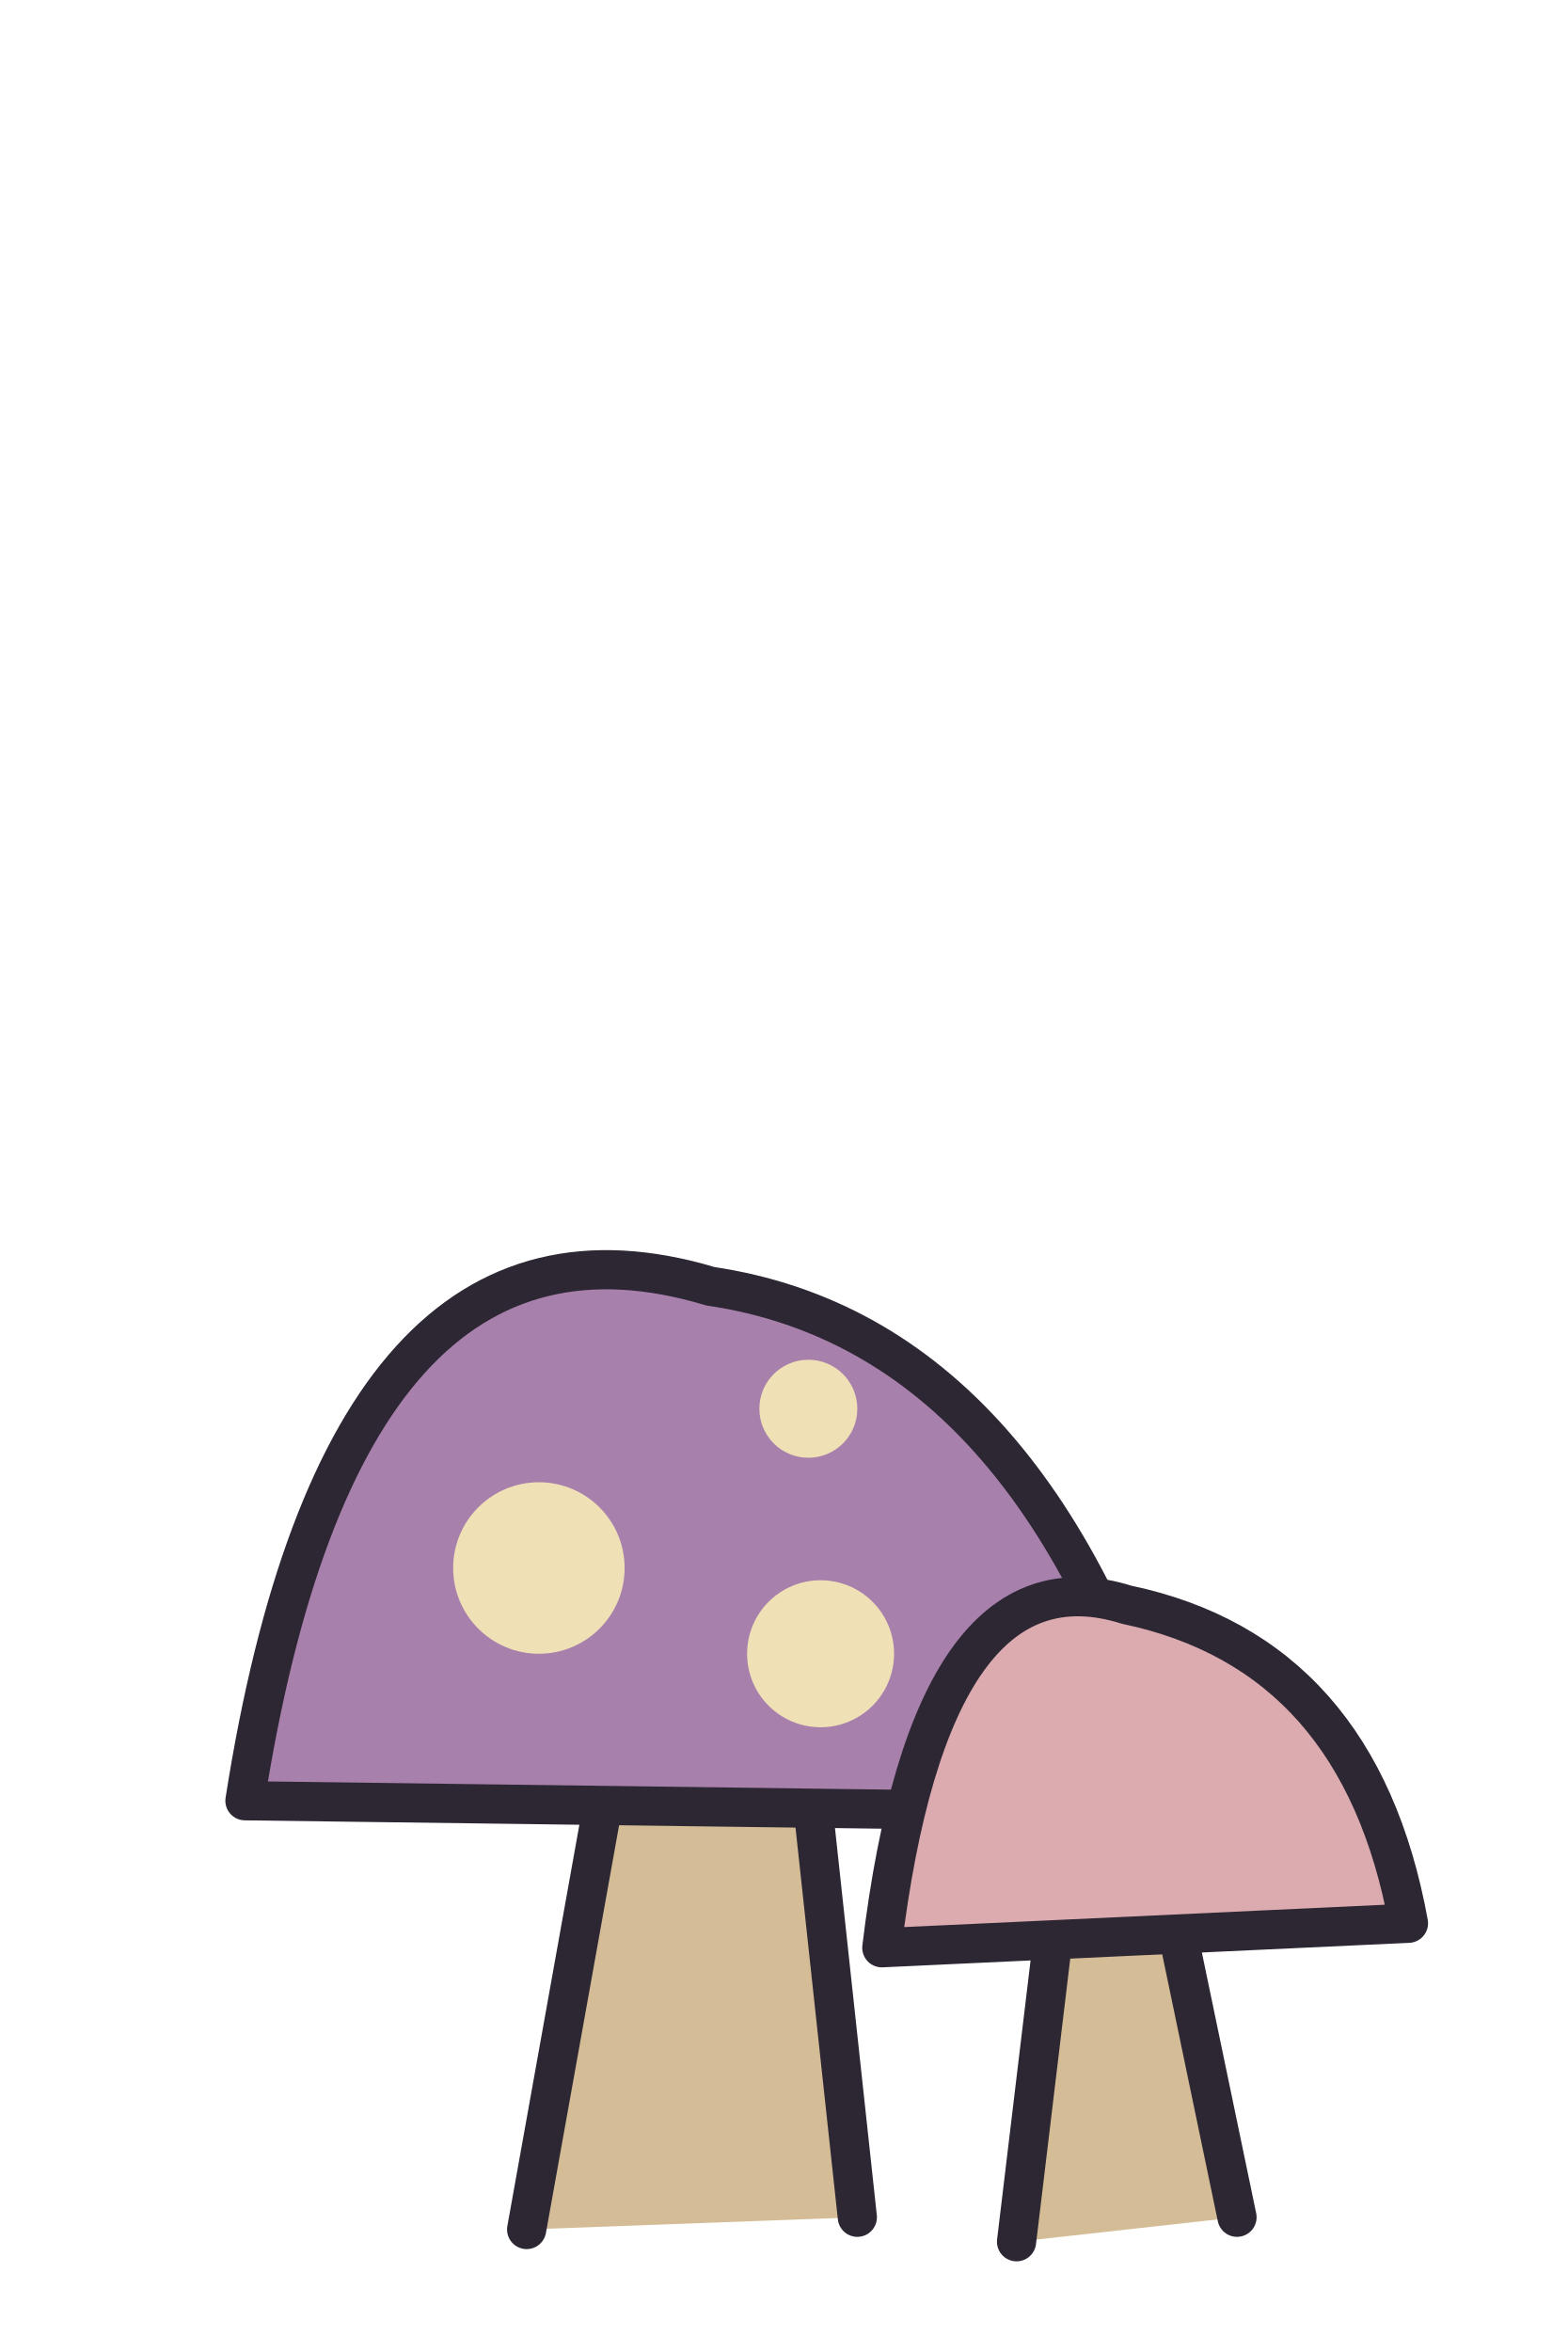
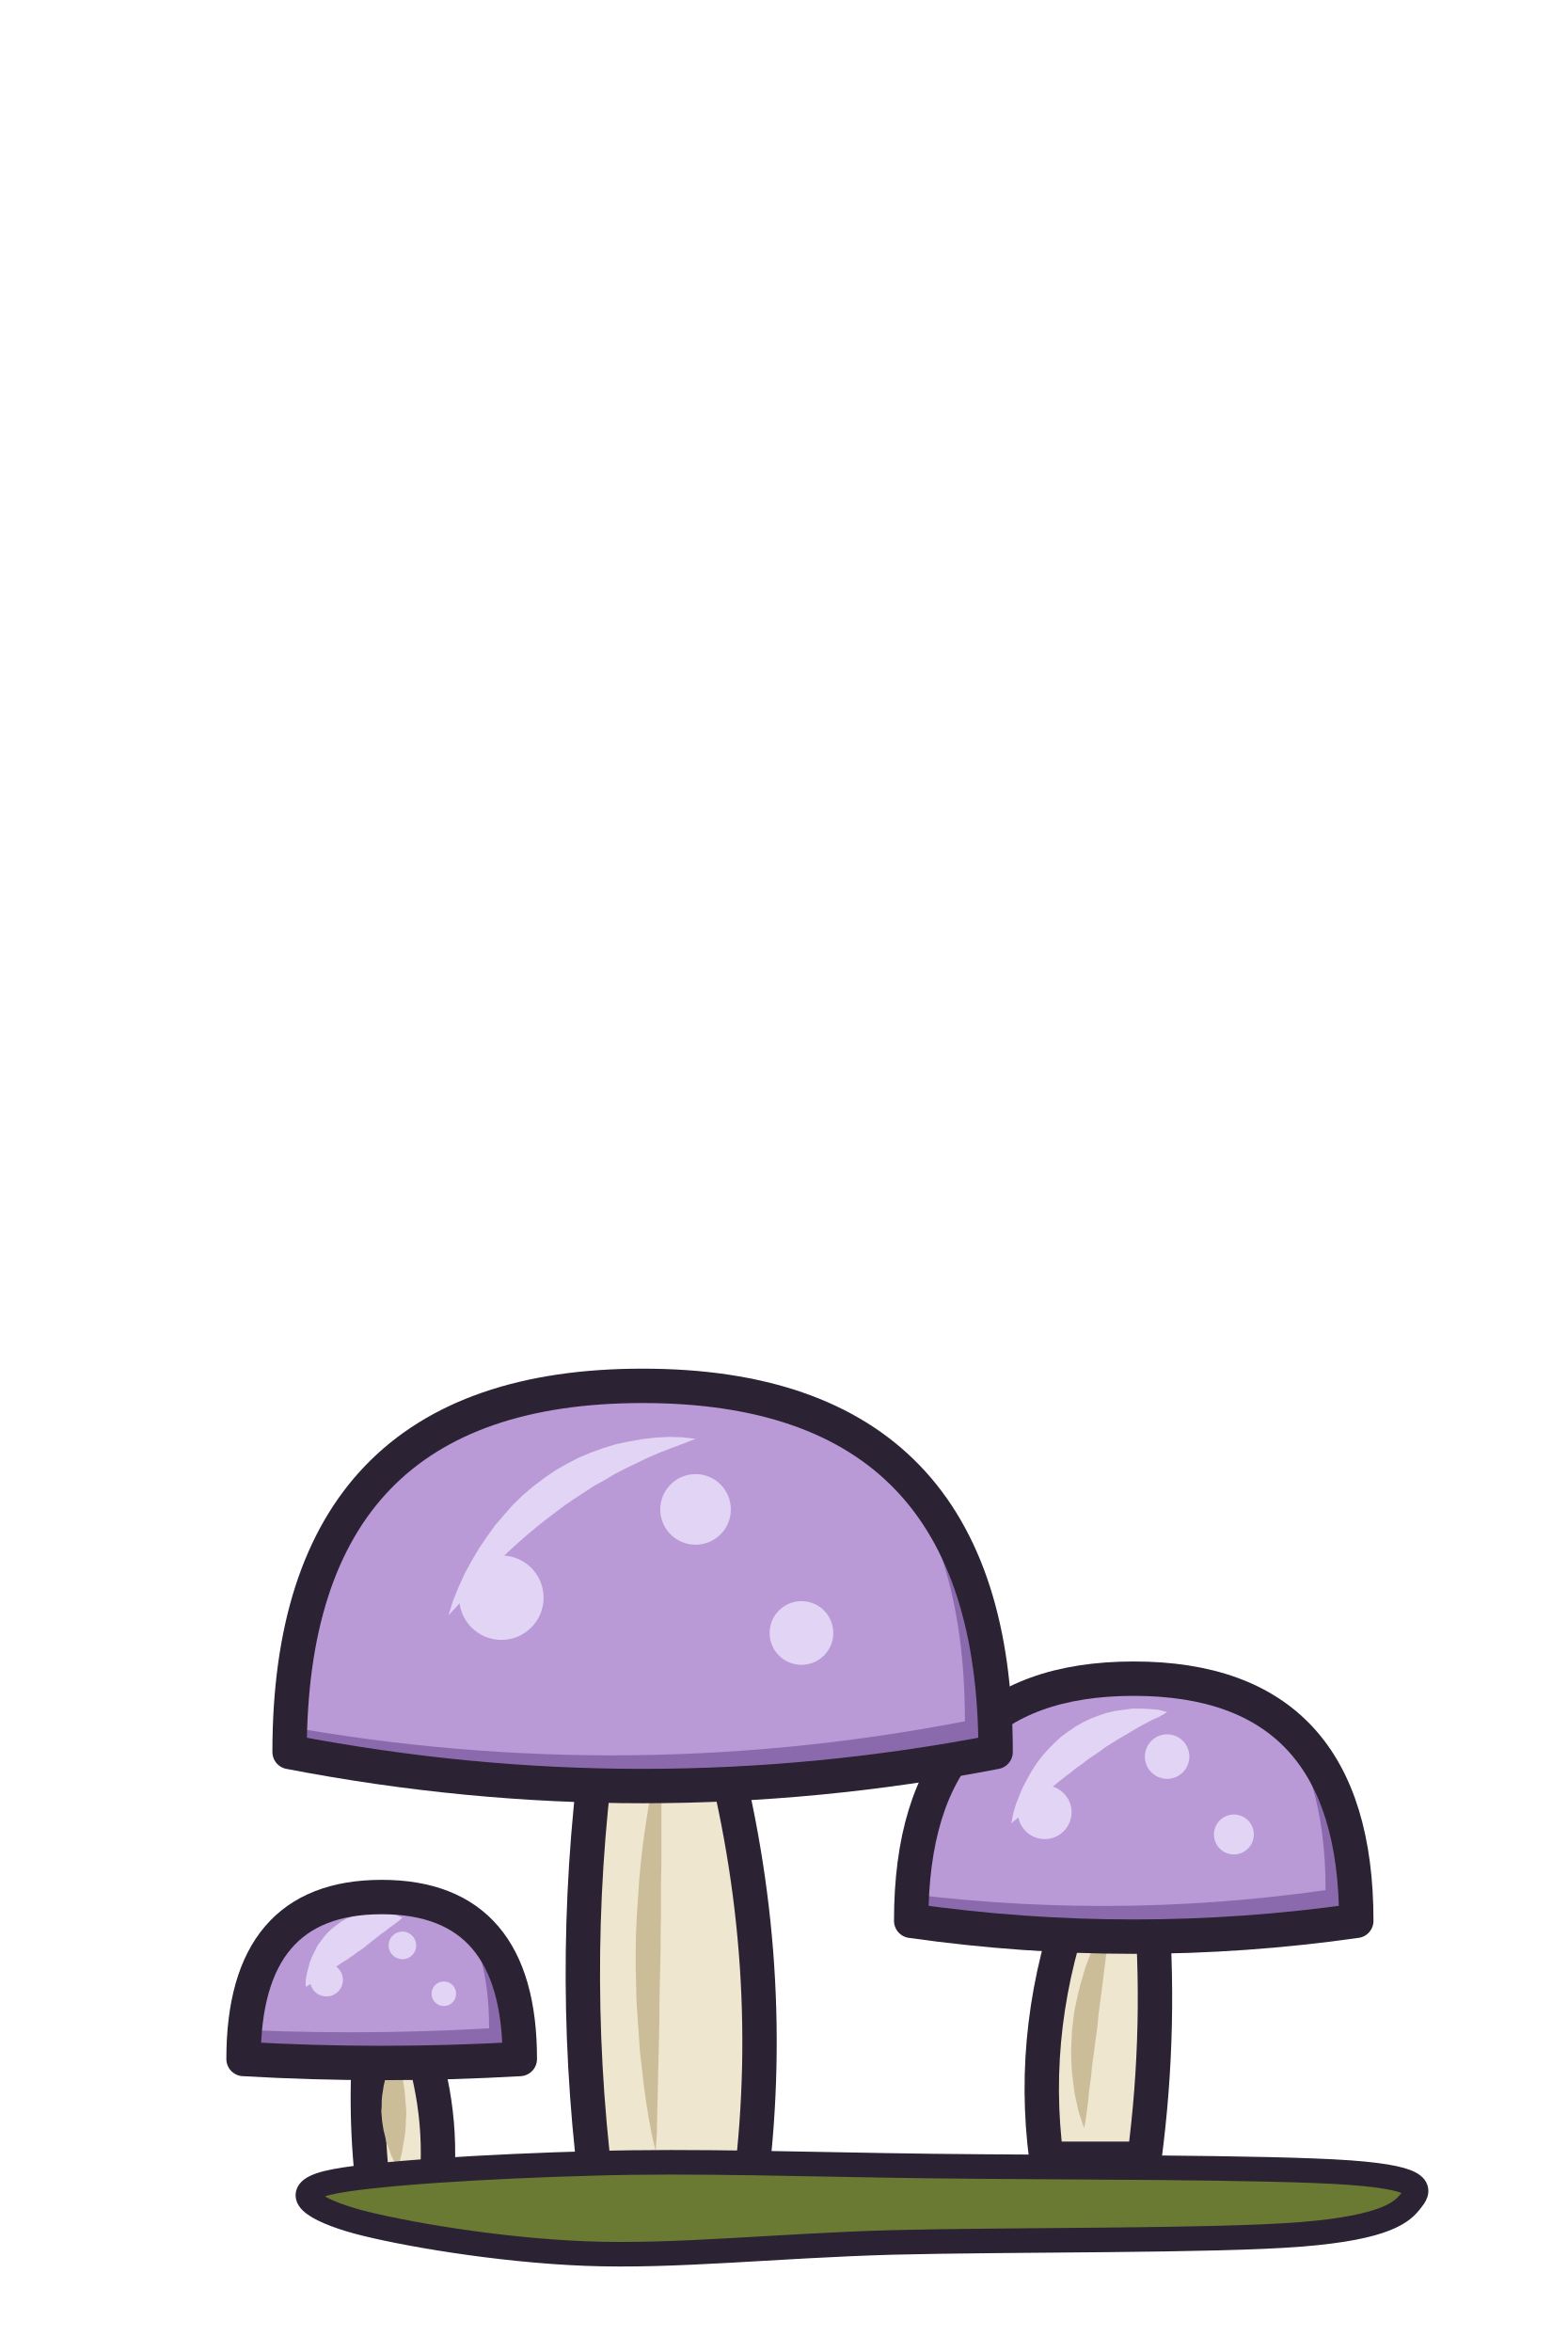
- <svg xmlns="http://www.w3.org/2000/svg" width="128" height="192" viewBox="0 0 128 192">
-   <g stroke="#2d2734" stroke-width="3.2" stroke-linecap="round" stroke-linejoin="round">
-     <path d="M43 182l7-39 16 1 4 37" fill="#d4bd96" />
-     <path d="M20 147q8-51 38-42 27 4 38 43z" fill="#a880ac" />
-     <g fill="#efe0b6" stroke="none">
-       <circle cx="44" cy="128" r="7" />
-       <circle cx="67" cy="135" r="6" />
-       <circle cx="66" cy="115" r="4" />
+ <svg xmlns="http://www.w3.org/2000/svg" width="256" height="384" viewBox="0 0 512 768">
+   <defs>
+     <clipPath id="c32">
+       <path d="M282 668 Q282 604.9 340 604.9 Q398 604.9 398 668 Q340 676.24 282 668 Z" />
+     </clipPath>
+     <clipPath id="c33">
+       <path d="M120 624 Q120 528.6 212 528.6 Q304 528.6 304 624 Q212 641.76 120 624 Z" />
+     </clipPath>
+     <clipPath id="c34">
+       <path d="M108 704 Q108 661.8 144 661.8 Q180 661.8 180 704 Q144 706.08 108 704 Z" />
+     </clipPath>
+   </defs>
+   <g stroke="#2b2233" stroke-linejoin="round" stroke-linecap="round" stroke-width="8.00">
+     <g transform="translate(-55.8 -209.9) scale(1.25316)">
+       <path d="M317.24 730 Q312.6 695.0 325.72 660 L344.28 660 Q347.4 695.0 342.76 730 Z" fill="#efe6cf" stroke-width="8.96" />
+       <path d="M327.1 722.0 L327.5 719.7 L327.8 717.4 L328.1 715.1 L328.3 712.9 L328.6 710.6 L328.9 708.4 L329.1 706.2 L329.4 703.9 L329.7 701.7 L330.0 699.4 L330.3 697.2 L330.6 694.9 L330.8 692.6 L331.1 690.3 L331.4 688.0 L331.7 685.7 L332.0 683.3 L332.3 680.9 L332.6 678.5 L332.9 676.1 L333.2 673.6 L333.5 671.1 L333.8 668.6 L334.0 666.0 L334.0 666.0 L332.6 668.2 L331.4 670.5 L330.3 672.8 L329.3 675.1 L328.4 677.5 L327.5 679.8 L326.8 682.2 L326.1 684.6 L325.5 686.9 L325.0 689.3 L324.5 691.7 L324.2 694.1 L323.9 696.5 L323.8 698.9 L323.7 701.3 L323.7 703.6 L323.8 706.0 L324.0 708.4 L324.3 710.7 L324.6 713.0 L325.1 715.3 L325.6 717.6 L326.3 719.8 L327.1 722.0 Z" fill="#cbbd98" stroke="none" opacity="1" />
+       <path d="M282 668 Q282 604.9 340 604.9 Q398 604.9 398 668 Q340 676.24 282 668 Z" fill="#8a6aad" stroke="none" />
+       <g clip-path="url(#c32)">
+         <path d="M282 668 Q282 604.9 340 604.9 Q398 604.9 398 668 Q340 676.24 282 668 Z" fill="#b99ad6" stroke="none" transform="translate(-8 -8)" />
+         <path d="M308.1 642.6 L310.1 640.9 L311.9 639.2 L313.6 637.6 L315.3 636.1 L317.0 634.6 L318.7 633.2 L320.3 631.9 L321.9 630.6 L323.5 629.4 L325.0 628.2 L326.6 627.1 L328.1 625.9 L329.6 624.9 L331.2 623.8 L332.7 622.7 L334.3 621.7 L335.9 620.7 L337.6 619.7 L339.3 618.7 L341.0 617.7 L342.8 616.7 L344.7 615.7 L346.7 614.8 L348.7 613.6 L348.7 613.6 L346.4 613.0 L344.1 612.8 L341.9 612.7 L339.6 612.7 L337.4 613.0 L335.2 613.3 L333.0 613.8 L330.9 614.5 L328.8 615.3 L326.7 616.3 L324.8 617.4 L322.9 618.7 L321.1 620.0 L319.4 621.6 L317.8 623.2 L316.2 625.0 L314.8 626.8 L313.5 628.8 L312.3 630.9 L311.2 633.0 L310.2 635.3 L309.3 637.6 L308.6 640.0 L308.1 642.6 Z" fill="#e2d4f4" stroke="none" opacity="1" />
+       </g>
+       <path d="M282 668 Q282 604.9 340 604.9 Q398 604.9 398 668 Q340 676.24 282 668 Z" fill="none" stroke-width="8.96" />
+       <circle cx="316.8" cy="639.7" r="7.0" fill="#e2d4f4" stroke="none" />
+       <circle cx="348.7" cy="625.2" r="5.8" fill="#e2d4f4" stroke="none" />
+       <circle cx="366.1" cy="645.5" r="5.2" fill="#e2d4f4" stroke="none" />
+       <path d="M199.76 736 Q192.4 676.0 201.28 616 L230.72 616 Q247.6 676.0 240.24 736 Z" fill="#efe6cf" stroke-width="8.96" />
+       <path d="M215.4 728.0 L215.7 723.6 L215.8 719.2 L215.9 714.9 L216.0 710.5 L216.1 706.1 L216.2 701.8 L216.3 697.4 L216.4 693.1 L216.4 688.7 L216.5 684.3 L216.6 679.9 L216.7 675.5 L216.7 671.1 L216.8 666.7 L216.8 662.3 L216.8 657.9 L216.9 653.5 L216.9 649.0 L216.9 644.6 L216.9 640.1 L216.9 635.6 L217.0 631.1 L216.9 626.6 L216.8 622.0 L216.8 622.0 L215.7 626.4 L214.8 630.9 L214.0 635.3 L213.3 639.8 L212.6 644.3 L212.0 648.7 L211.5 653.2 L211.1 657.6 L210.8 662.1 L210.5 666.6 L210.3 671.0 L210.2 675.5 L210.2 679.9 L210.3 684.3 L210.4 688.8 L210.7 693.2 L211.0 697.6 L211.3 702.0 L211.8 706.3 L212.3 710.7 L212.9 715.1 L213.6 719.4 L214.4 723.7 L215.4 728.0 Z" fill="#cbbd98" stroke="none" opacity="1" />
+       <path d="M120 624 Q120 528.6 212 528.6 Q304 528.6 304 624 Q212 641.76 120 624 Z" fill="#8a6aad" stroke="none" />
+       <g clip-path="url(#c33)">
+         <path d="M120 624 Q120 528.6 212 528.6 Q304 528.6 304 624 Q212 641.76 120 624 Z" fill="#b99ad6" stroke="none" transform="translate(-8 -8)" />
+         <path d="M161.4 588.4 L164.1 585.5 L166.6 582.6 L169.1 579.8 L171.6 577.2 L174.1 574.6 L176.6 572.2 L179.1 569.9 L181.6 567.7 L184.1 565.6 L186.6 563.6 L189.1 561.7 L191.6 559.8 L194.1 558.1 L196.7 556.4 L199.3 554.7 L202.0 553.2 L204.7 551.6 L207.4 550.2 L210.3 548.8 L213.2 547.4 L216.2 546.1 L219.3 544.9 L222.5 543.7 L225.8 542.4 L225.8 542.4 L222.3 542.0 L218.7 541.9 L215.3 542.1 L211.8 542.5 L208.4 543.1 L205.1 543.8 L201.8 544.8 L198.5 546.0 L195.4 547.3 L192.3 548.9 L189.3 550.6 L186.4 552.6 L183.6 554.7 L180.9 557.0 L178.4 559.4 L176.0 562.1 L173.6 564.9 L171.5 567.8 L169.4 570.9 L167.5 574.1 L165.7 577.4 L164.1 580.9 L162.6 584.6 L161.4 588.4 Z" fill="#e2d4f4" stroke="none" opacity="1" />
+       </g>
+       <path d="M120 624 Q120 528.6 212 528.6 Q304 528.6 304 624 Q212 641.76 120 624 Z" fill="none" stroke-width="8.96" />
+       <circle cx="175.2" cy="583.8" r="11.0" fill="#e2d4f4" stroke="none" />
+       <circle cx="225.8" cy="560.8" r="9.2" fill="#e2d4f4" stroke="none" />
+       <circle cx="253.4" cy="593.0" r="8.3" fill="#e2d4f4" stroke="none" />
+       <path d="M142.08 740 Q139.2 718.0 141.24 696 L152.76 696 Q160.8 718.0 157.92 740 Z" fill="#efe6cf" stroke-width="8.96" />
+       <path d="M148.2 732.0 L148.7 730.8 L149.0 729.5 L149.3 728.3 L149.5 727.1 L149.7 725.9 L149.9 724.7 L150.1 723.5 L150.2 722.3 L150.3 721.1 L150.3 719.9 L150.4 718.7 L150.4 717.4 L150.3 716.2 L150.2 715.0 L150.1 713.7 L150.0 712.5 L149.8 711.2 L149.6 709.9 L149.4 708.7 L149.1 707.4 L148.8 706.0 L148.5 704.7 L148.1 703.4 L147.6 702.0 L147.6 702.0 L146.9 703.3 L146.3 704.6 L145.9 705.9 L145.4 707.2 L145.1 708.5 L144.8 709.8 L144.5 711.1 L144.3 712.4 L144.1 713.7 L144.0 715.0 L144.0 716.3 L143.9 717.6 L144.0 718.8 L144.1 720.1 L144.3 721.4 L144.5 722.6 L144.8 723.8 L145.1 725.1 L145.4 726.3 L145.9 727.4 L146.3 728.6 L146.8 729.8 L147.4 730.9 L148.2 732.0 Z" fill="#cbbd98" stroke="none" opacity="1" />
+       <path d="M108 704 Q108 661.8 144 661.8 Q180 661.8 180 704 Q144 706.08 108 704 Z" fill="#8a6aad" stroke="none" />
+       <g clip-path="url(#c34)">
+         <path d="M108 704 Q108 661.8 144 661.8 Q180 661.8 180 704 Q144 706.08 108 704 Z" fill="#b99ad6" stroke="none" transform="translate(-8 -8)" />
+         <path d="M124.2 685.2 L125.7 684.3 L127.0 683.4 L128.3 682.6 L129.5 681.7 L130.6 681.0 L131.7 680.2 L132.8 679.5 L133.8 678.8 L134.8 678.2 L135.8 677.5 L136.7 676.9 L137.6 676.2 L138.5 675.6 L139.4 675.0 L140.2 674.3 L141.1 673.6 L142.0 672.9 L142.9 672.2 L143.9 671.4 L144.9 670.7 L145.9 669.9 L147.0 669.1 L148.2 668.2 L149.4 667.2 L149.4 667.2 L147.9 666.5 L146.5 666.1 L145.0 665.9 L143.5 665.7 L142.0 665.7 L140.6 665.8 L139.1 666.0 L137.7 666.4 L136.3 666.9 L134.9 667.4 L133.6 668.1 L132.4 669.0 L131.2 669.9 L130.1 670.9 L129.1 672.0 L128.2 673.2 L127.3 674.4 L126.6 675.8 L125.9 677.2 L125.3 678.7 L124.9 680.2 L124.5 681.8 L124.2 683.4 L124.2 685.2 Z" fill="#e2d4f4" stroke="none" opacity="1" />
+       </g>
+       <path d="M108 704 Q108 661.8 144 661.8 Q180 661.8 180 704 Q144 706.08 108 704 Z" fill="none" stroke-width="8.96" />
+       <circle cx="129.6" cy="683.4" r="4.3" fill="#e2d4f4" stroke="none" />
+       <circle cx="149.4" cy="674.4" r="3.6" fill="#e2d4f4" stroke="none" />
+       <circle cx="160.2" cy="687.0" r="3.2" fill="#e2d4f4" stroke="none" />
+       <path d="M412.2 741.0 C410.1 743.7 406.1 747.9 383.5 749.7 C361.0 751.5 307.9 751.0 276.9 751.8 C245.9 752.7 220.4 755.6 197.2 754.7 C174.0 753.8 148.9 749.4 137.7 746.4 C126.4 743.3 119.5 738.9 129.8 736.3 C140.0 733.8 172.7 731.9 199.1 731.2 C225.4 730.4 254.8 731.5 287.7 731.9 C320.5 732.3 375.4 732.1 396.2 733.6 C416.9 735.1 414.3 738.4 412.2 741.0 Z" fill="#6a7a32" stroke-width="6.40" />
    </g>
-     <path d="M83 183l3-25 10-1 5 24" fill="#d4bd96" />
-     <path d="M72 159q4-33 20-28 19 4 23 26z" fill="#dbabaf" />
  </g>
</svg>
